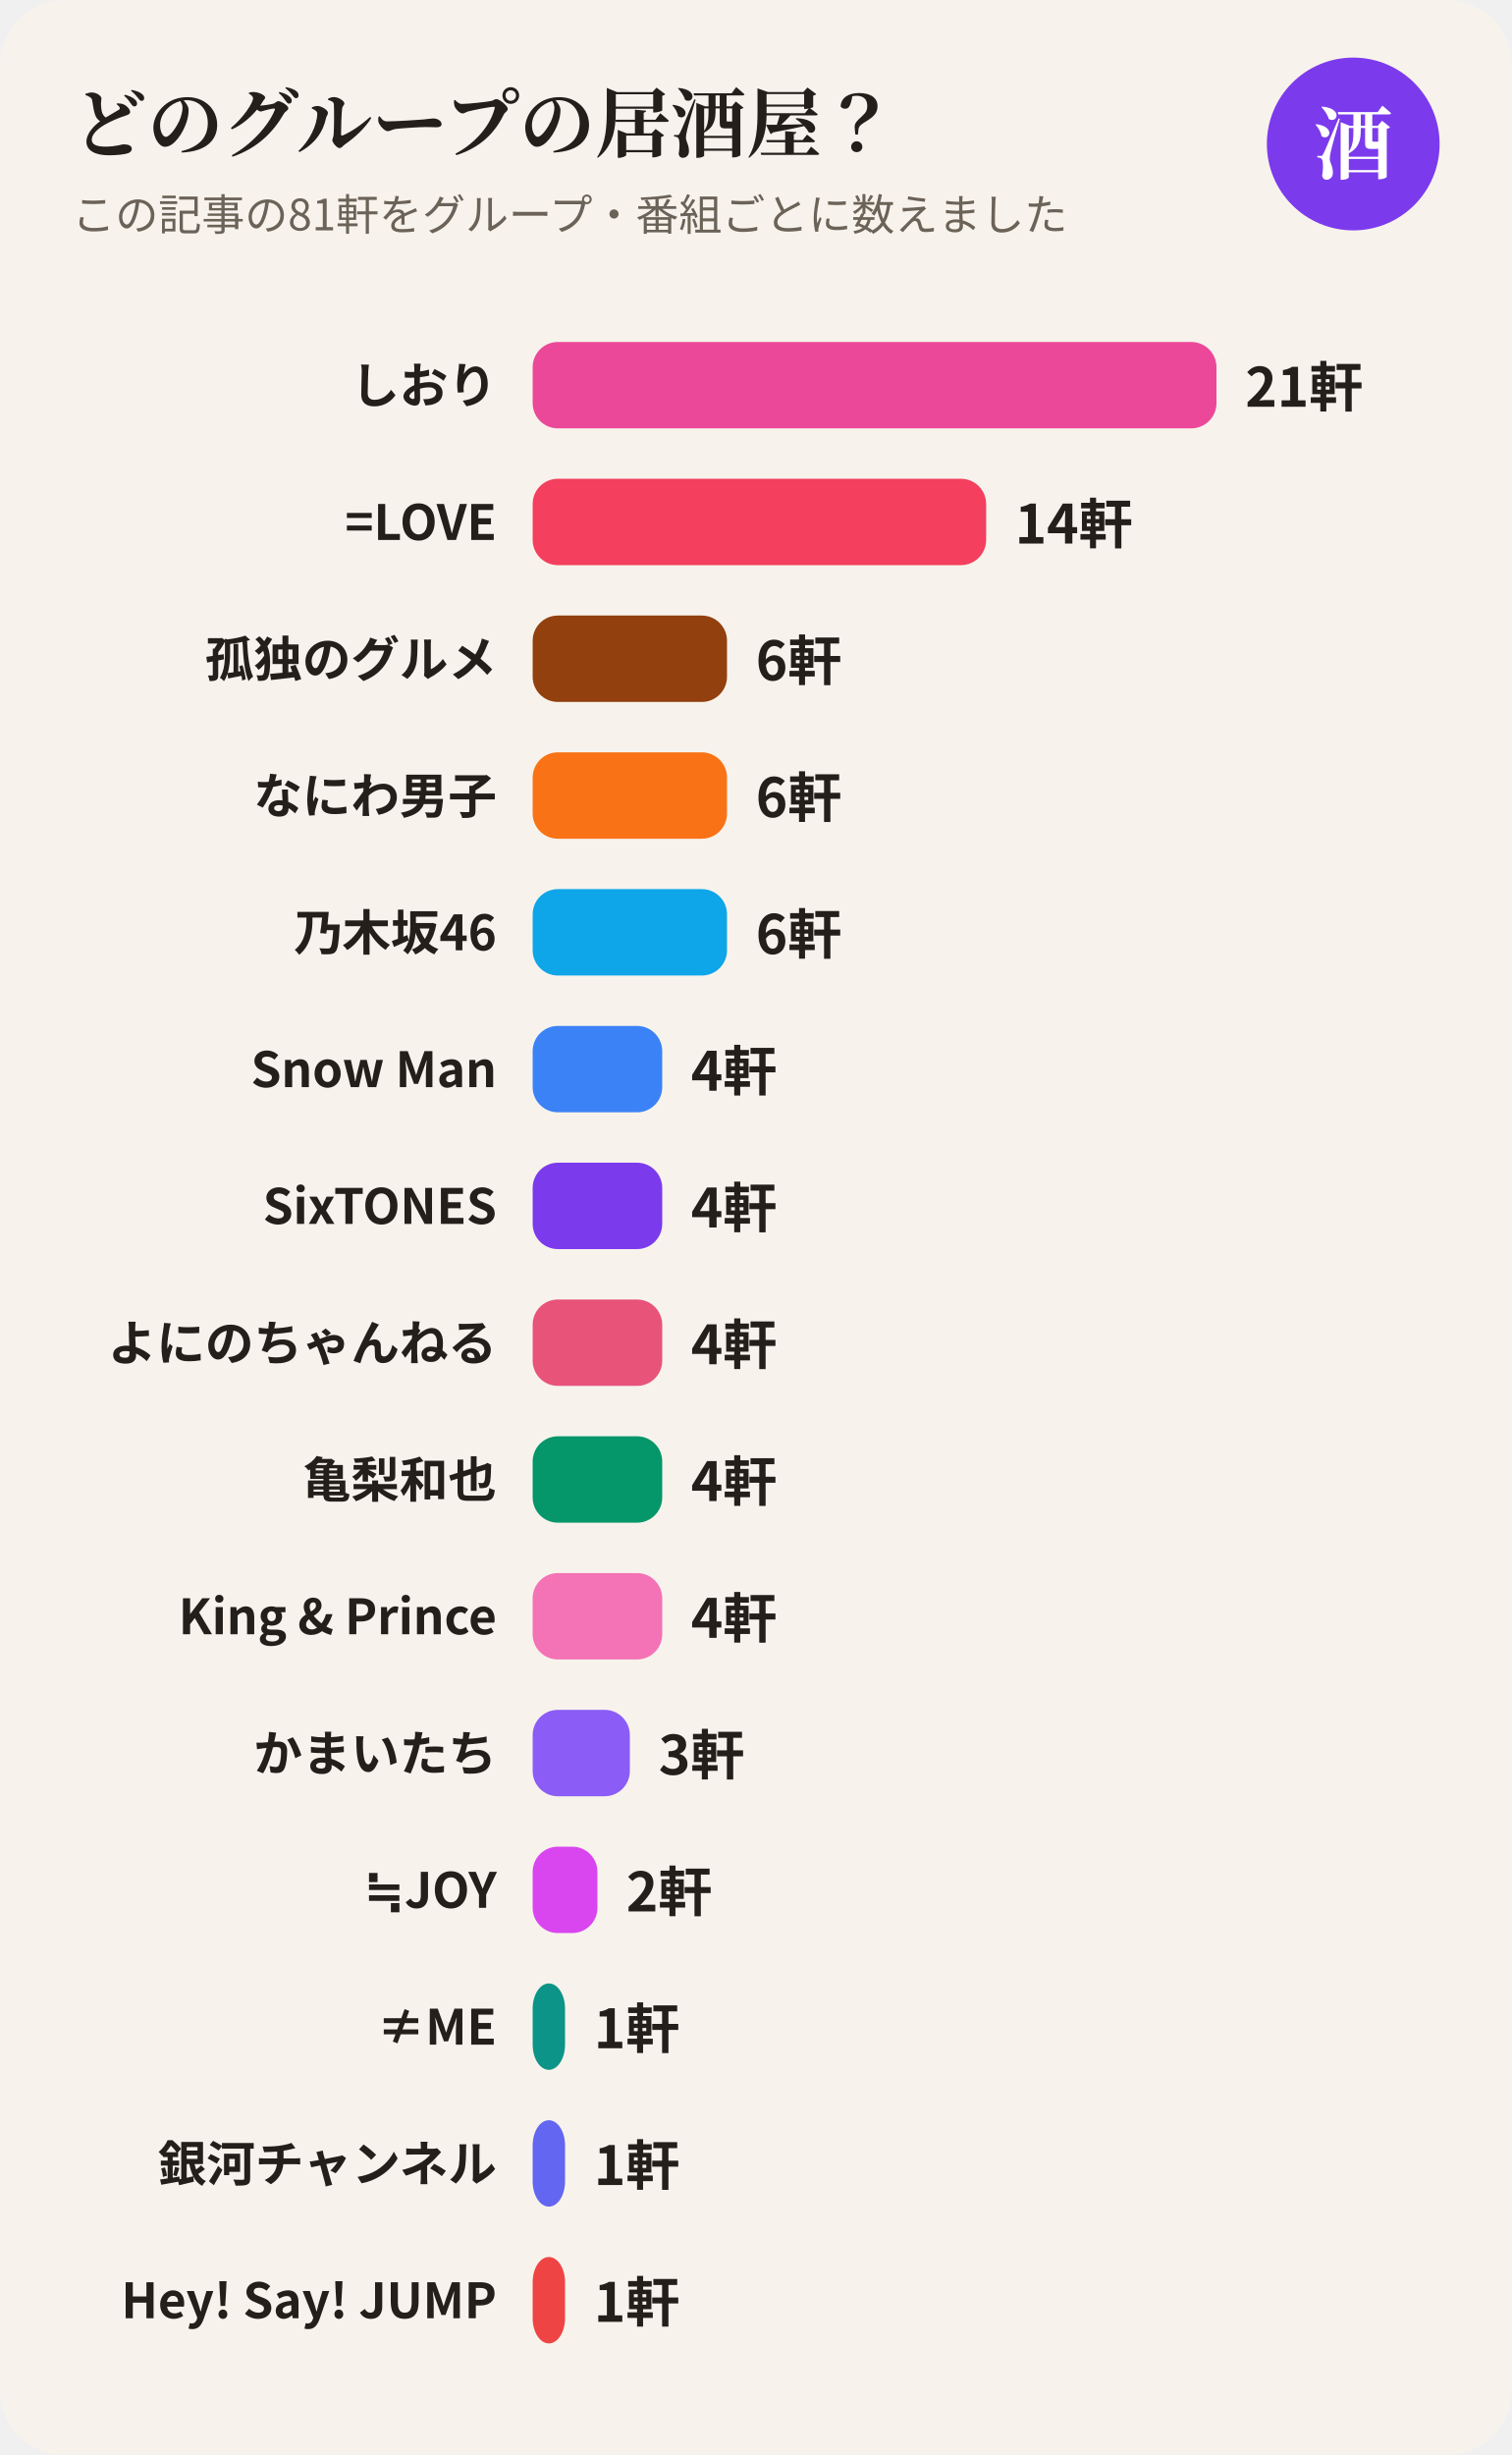
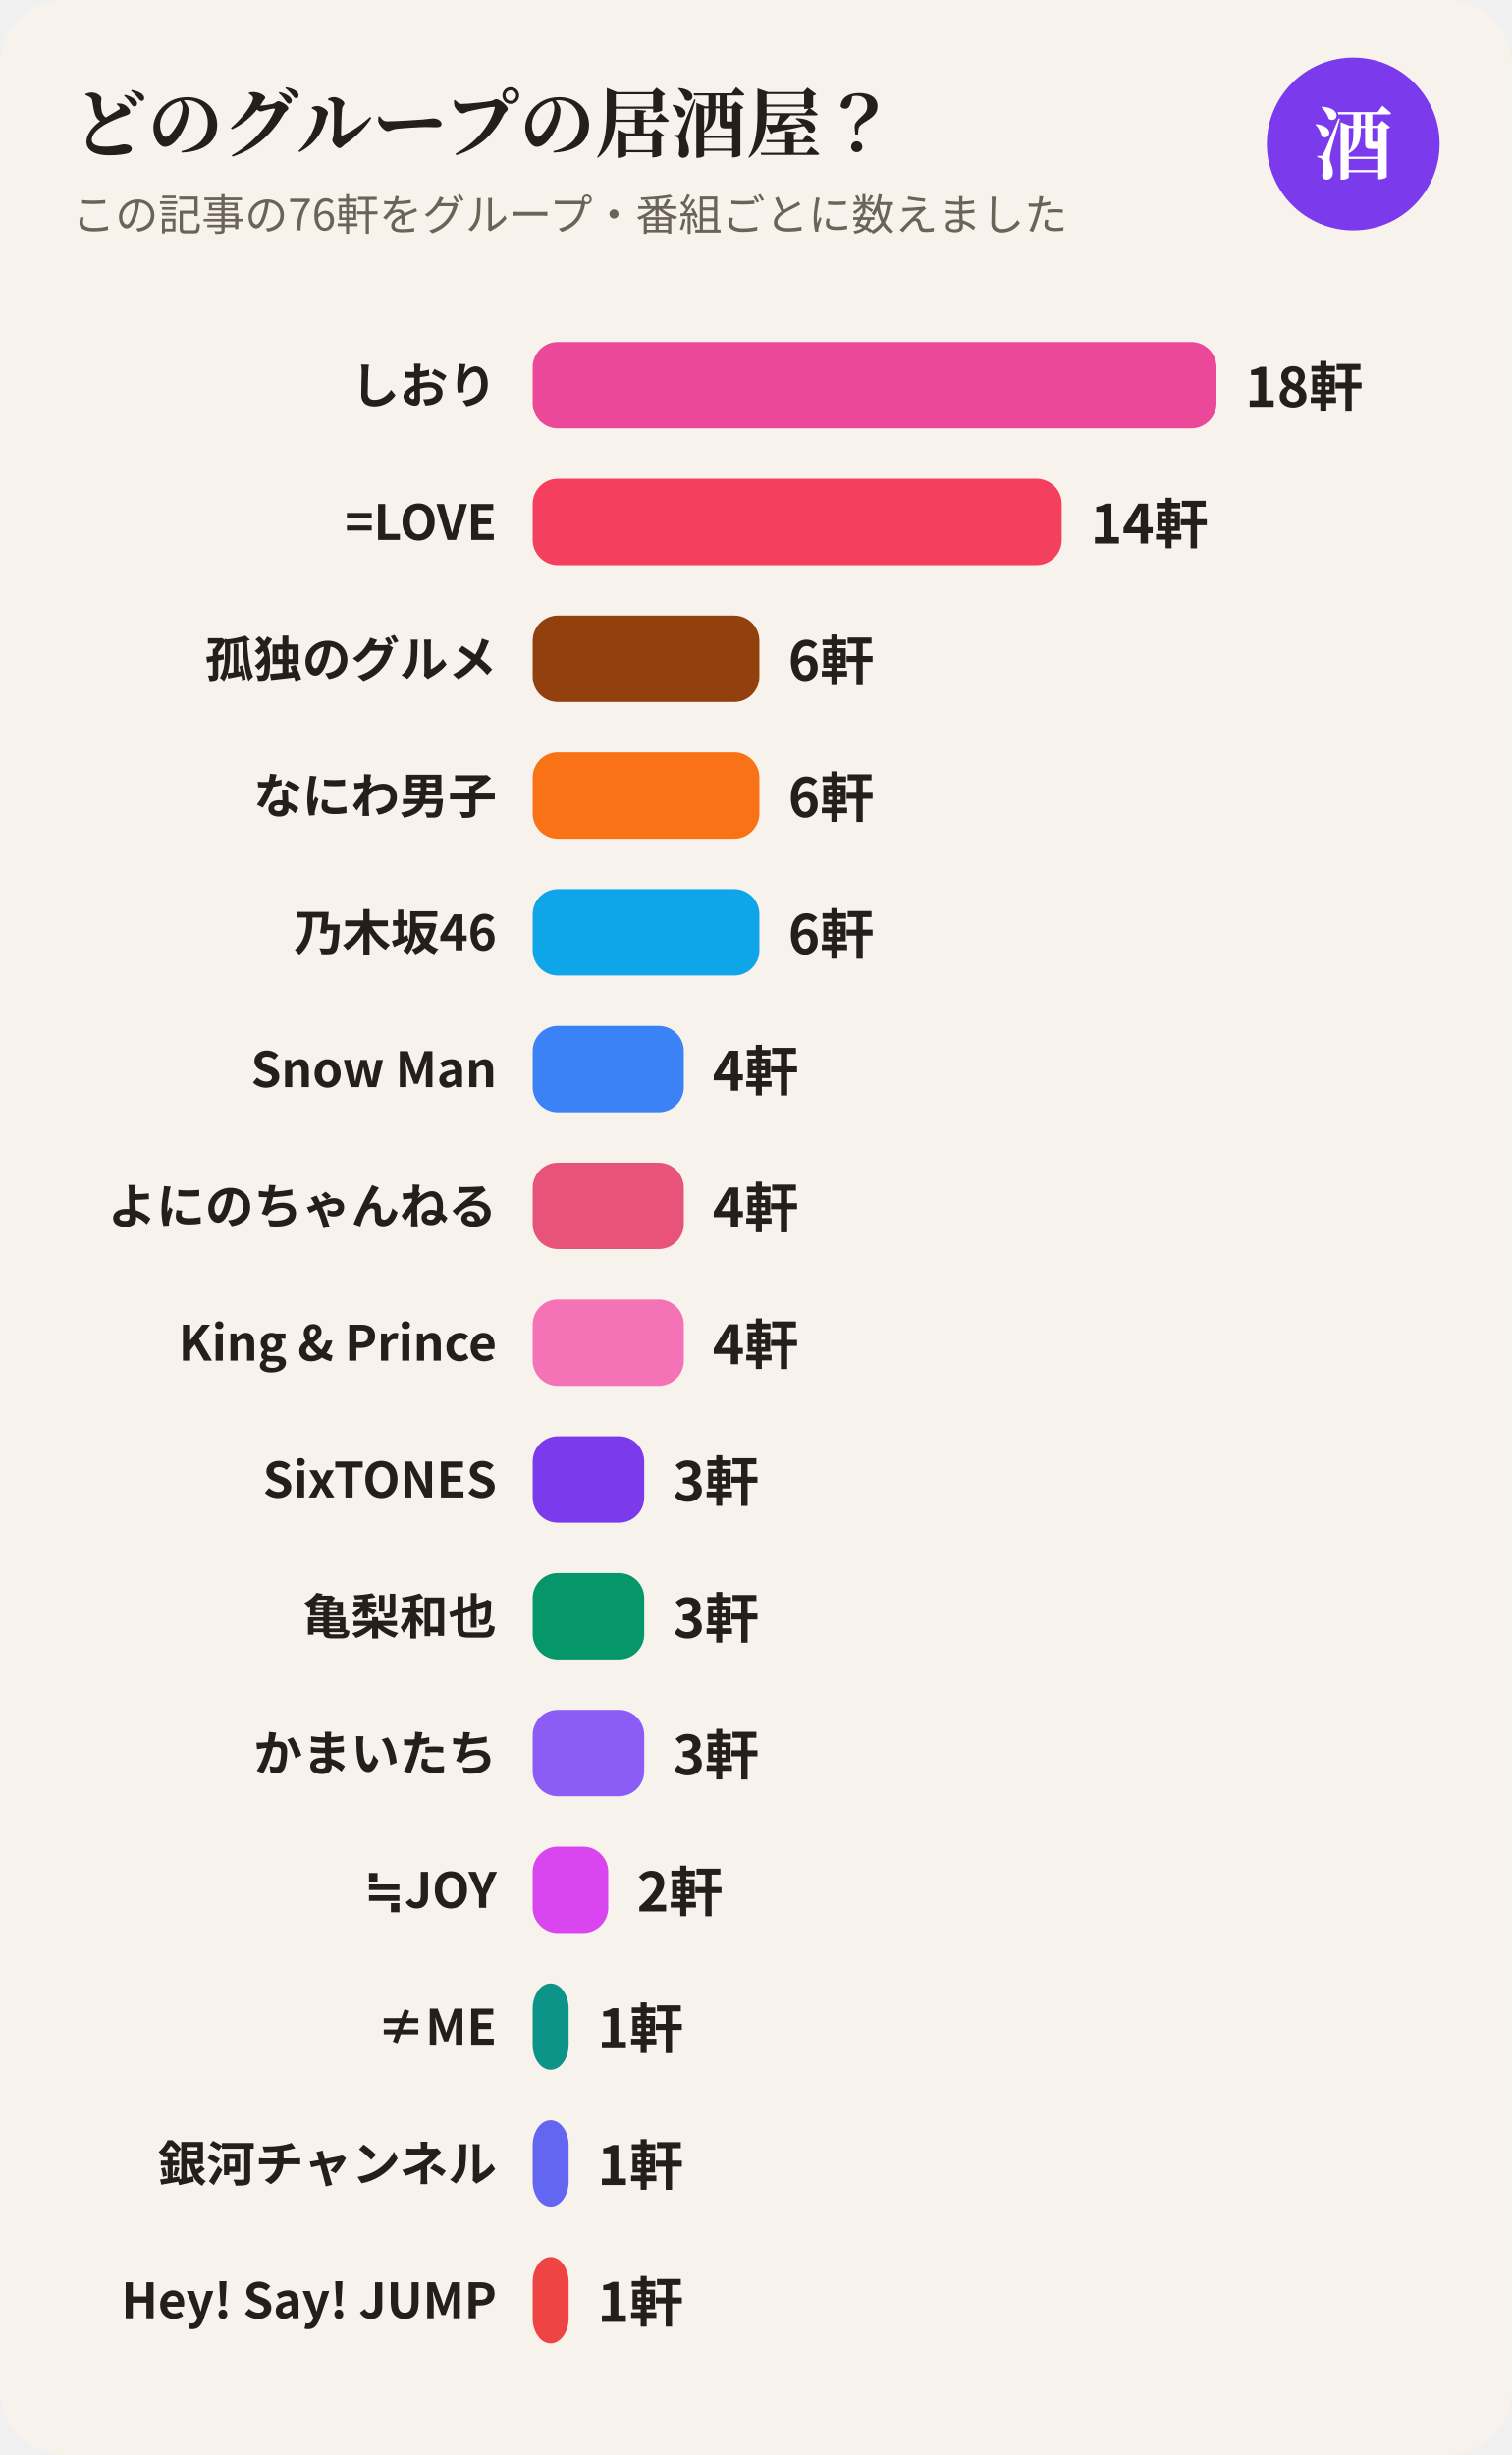
<svg xmlns="http://www.w3.org/2000/svg" viewBox="0 0 420 682" width="420" height="682" font-family="'Hiragino Sans','Noto Sans CJK JP','Noto Sans JP',sans-serif">
  <rect width="420" height="682" rx="18" fill="#F7F3EC" />
  <text x="20" y="42" font-size="21" font-weight="800" fill="#241F1A" font-family="'Hiragino Mincho ProN','Noto Serif CJK JP','Noto Serif JP',serif">どのグループの居酒屋？</text>
-   <text x="20" y="64" font-size="12" fill="#6B6258">この記事の81軒をグループ・番組ごとに数えました</text>
+   <text x="20" y="64" font-size="12" fill="#6B6258">この記事の76軒をグループ・番組ごとに数えました</text>
  <circle cx="376" cy="40" r="24" fill="#7c3aed" />
  <text x="376" y="48" font-size="22" font-weight="800" fill="#fff" text-anchor="middle" font-family="'Hiragino Mincho ProN','Noto Serif CJK JP','Noto Serif JP',serif">酒</text>
  <text x="138" y="112" font-size="13.5" font-weight="700" text-anchor="end" fill="#241F1A">しおり</text>
  <rect x="148" y="95" width="190" height="24" rx="7" fill="#ec4899" />
-   <text x="346" y="113" font-size="15" font-weight="800" fill="#241F1A">21軒</text>
+   <text x="346" y="113" font-size="15" font-weight="800" fill="#241F1A">18軒</text>
  <text x="138" y="150" font-size="13.5" font-weight="700" text-anchor="end" fill="#241F1A">=LOVE</text>
-   <rect x="148" y="133" width="126" height="24" rx="7" fill="#f43f5e" />
-   <text x="282" y="151" font-size="15" font-weight="800" fill="#241F1A">14軒</text>
+   <rect x="148" y="133" width="147" height="24" rx="7" fill="#f43f5e" />
+   <text x="303" y="151" font-size="15" font-weight="800" fill="#241F1A">14軒</text>
  <text x="138" y="188" font-size="13.5" font-weight="700" text-anchor="end" fill="#241F1A">孤独のグルメ</text>
-   <rect x="148" y="171" width="54" height="24" rx="7" fill="#92400e" />
-   <text x="210" y="189" font-size="15" font-weight="800" fill="#241F1A">6軒</text>
+   <rect x="148" y="171" width="63" height="24" rx="7" fill="#92400e" />
+   <text x="219" y="189" font-size="15" font-weight="800" fill="#241F1A">6軒</text>
  <text x="138" y="226" font-size="13.5" font-weight="700" text-anchor="end" fill="#241F1A">なにわ男子</text>
-   <rect x="148" y="209" width="54" height="24" rx="7" fill="#f97316" />
-   <text x="210" y="227" font-size="15" font-weight="800" fill="#241F1A">6軒</text>
+   <rect x="148" y="209" width="63" height="24" rx="7" fill="#f97316" />
+   <text x="219" y="227" font-size="15" font-weight="800" fill="#241F1A">6軒</text>
  <text x="138" y="264" font-size="13.5" font-weight="700" text-anchor="end" fill="#241F1A">乃木坂46</text>
-   <rect x="148" y="247" width="54" height="24" rx="7" fill="#0ea5e9" />
-   <text x="210" y="265" font-size="15" font-weight="800" fill="#241F1A">6軒</text>
+   <rect x="148" y="247" width="63" height="24" rx="7" fill="#0ea5e9" />
+   <text x="219" y="265" font-size="15" font-weight="800" fill="#241F1A">6軒</text>
  <text x="138" y="302" font-size="13.5" font-weight="700" text-anchor="end" fill="#241F1A">Snow Man</text>
-   <rect x="148" y="285" width="36" height="24" rx="7" fill="#3b82f6" />
-   <text x="192" y="303" font-size="15" font-weight="800" fill="#241F1A">4軒</text>
-   <text x="138" y="340" font-size="13.5" font-weight="700" text-anchor="end" fill="#241F1A">SixTONES</text>
-   <rect x="148" y="323" width="36" height="24" rx="7" fill="#7c3aed" />
-   <text x="192" y="341" font-size="15" font-weight="800" fill="#241F1A">4軒</text>
-   <text x="138" y="378" font-size="13.5" font-weight="700" text-anchor="end" fill="#241F1A">よにのちゃんねる</text>
-   <rect x="148" y="361" width="36" height="24" rx="7" fill="#e8537a" />
-   <text x="192" y="379" font-size="15" font-weight="800" fill="#241F1A">4軒</text>
-   <text x="138" y="416" font-size="13.5" font-weight="700" text-anchor="end" fill="#241F1A">亀梨和也</text>
-   <rect x="148" y="399" width="36" height="24" rx="7" fill="#059669" />
-   <text x="192" y="417" font-size="15" font-weight="800" fill="#241F1A">4軒</text>
-   <text x="138" y="454" font-size="13.5" font-weight="700" text-anchor="end" fill="#241F1A">King &amp; Prince</text>
-   <rect x="148" y="437" width="36" height="24" rx="7" fill="#f472b6" />
-   <text x="192" y="455" font-size="15" font-weight="800" fill="#241F1A">4軒</text>
+   <rect x="148" y="285" width="42" height="24" rx="7" fill="#3b82f6" />
+   <text x="198" y="303" font-size="15" font-weight="800" fill="#241F1A">4軒</text>
+   <text x="138" y="340" font-size="13.5" font-weight="700" text-anchor="end" fill="#241F1A">よにのちゃんねる</text>
+   <rect x="148" y="323" width="42" height="24" rx="7" fill="#e8537a" />
+   <text x="198" y="341" font-size="15" font-weight="800" fill="#241F1A">4軒</text>
+   <text x="138" y="378" font-size="13.5" font-weight="700" text-anchor="end" fill="#241F1A">King &amp; Prince</text>
+   <rect x="148" y="361" width="42" height="24" rx="7" fill="#f472b6" />
+   <text x="198" y="379" font-size="15" font-weight="800" fill="#241F1A">4軒</text>
+   <text x="138" y="416" font-size="13.5" font-weight="700" text-anchor="end" fill="#241F1A">SixTONES</text>
+   <rect x="148" y="399" width="31" height="24" rx="7" fill="#7c3aed" />
+   <text x="187" y="417" font-size="15" font-weight="800" fill="#241F1A">3軒</text>
+   <text x="138" y="454" font-size="13.5" font-weight="700" text-anchor="end" fill="#241F1A">亀梨和也</text>
+   <rect x="148" y="437" width="31" height="24" rx="7" fill="#059669" />
+   <text x="187" y="455" font-size="15" font-weight="800" fill="#241F1A">3軒</text>
  <text x="138" y="492" font-size="13.5" font-weight="700" text-anchor="end" fill="#241F1A">かまいたち</text>
-   <rect x="148" y="475" width="27" height="24" rx="7" fill="#8b5cf6" />
-   <text x="183" y="493" font-size="15" font-weight="800" fill="#241F1A">3軒</text>
+   <rect x="148" y="475" width="31" height="24" rx="7" fill="#8b5cf6" />
+   <text x="187" y="493" font-size="15" font-weight="800" fill="#241F1A">3軒</text>
  <text x="138" y="530" font-size="13.5" font-weight="700" text-anchor="end" fill="#241F1A">≒JOY</text>
-   <rect x="148" y="513" width="18" height="24" rx="7" fill="#d946ef" />
-   <text x="174" y="531" font-size="15" font-weight="800" fill="#241F1A">2軒</text>
+   <rect x="148" y="513" width="21" height="24" rx="7" fill="#d946ef" />
+   <text x="177" y="531" font-size="15" font-weight="800" fill="#241F1A">2軒</text>
  <text x="138" y="568" font-size="13.5" font-weight="700" text-anchor="end" fill="#241F1A">≠ME</text>
-   <rect x="148" y="551" width="9" height="24" rx="7" fill="#0d9488" />
-   <text x="165" y="569" font-size="15" font-weight="800" fill="#241F1A">1軒</text>
+   <rect x="148" y="551" width="10" height="24" rx="7" fill="#0d9488" />
+   <text x="166" y="569" font-size="15" font-weight="800" fill="#241F1A">1軒</text>
  <text x="138" y="606" font-size="13.5" font-weight="700" text-anchor="end" fill="#241F1A">銀河チャンネル</text>
-   <rect x="148" y="589" width="9" height="24" rx="7" fill="#6366f1" />
-   <text x="165" y="607" font-size="15" font-weight="800" fill="#241F1A">1軒</text>
+   <rect x="148" y="589" width="10" height="24" rx="7" fill="#6366f1" />
+   <text x="166" y="607" font-size="15" font-weight="800" fill="#241F1A">1軒</text>
  <text x="138" y="644" font-size="13.5" font-weight="700" text-anchor="end" fill="#241F1A">Hey! Say! JUMP</text>
-   <rect x="148" y="627" width="9" height="24" rx="7" fill="#ef4444" />
-   <text x="165" y="645" font-size="15" font-weight="800" fill="#241F1A">1軒</text>
+   <rect x="148" y="627" width="10" height="24" rx="7" fill="#ef4444" />
+   <text x="166" y="645" font-size="15" font-weight="800" fill="#241F1A">1軒</text>
</svg>
